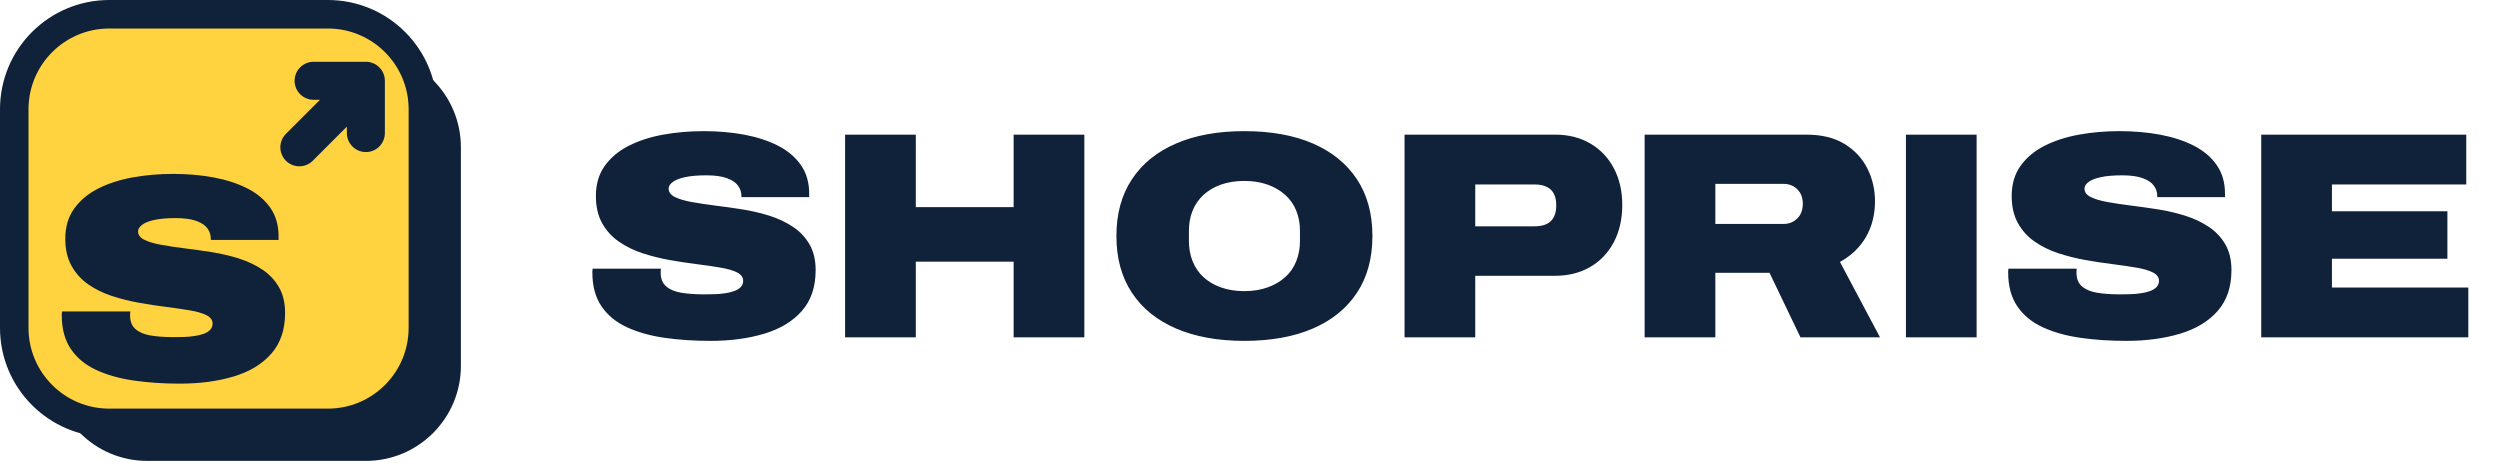
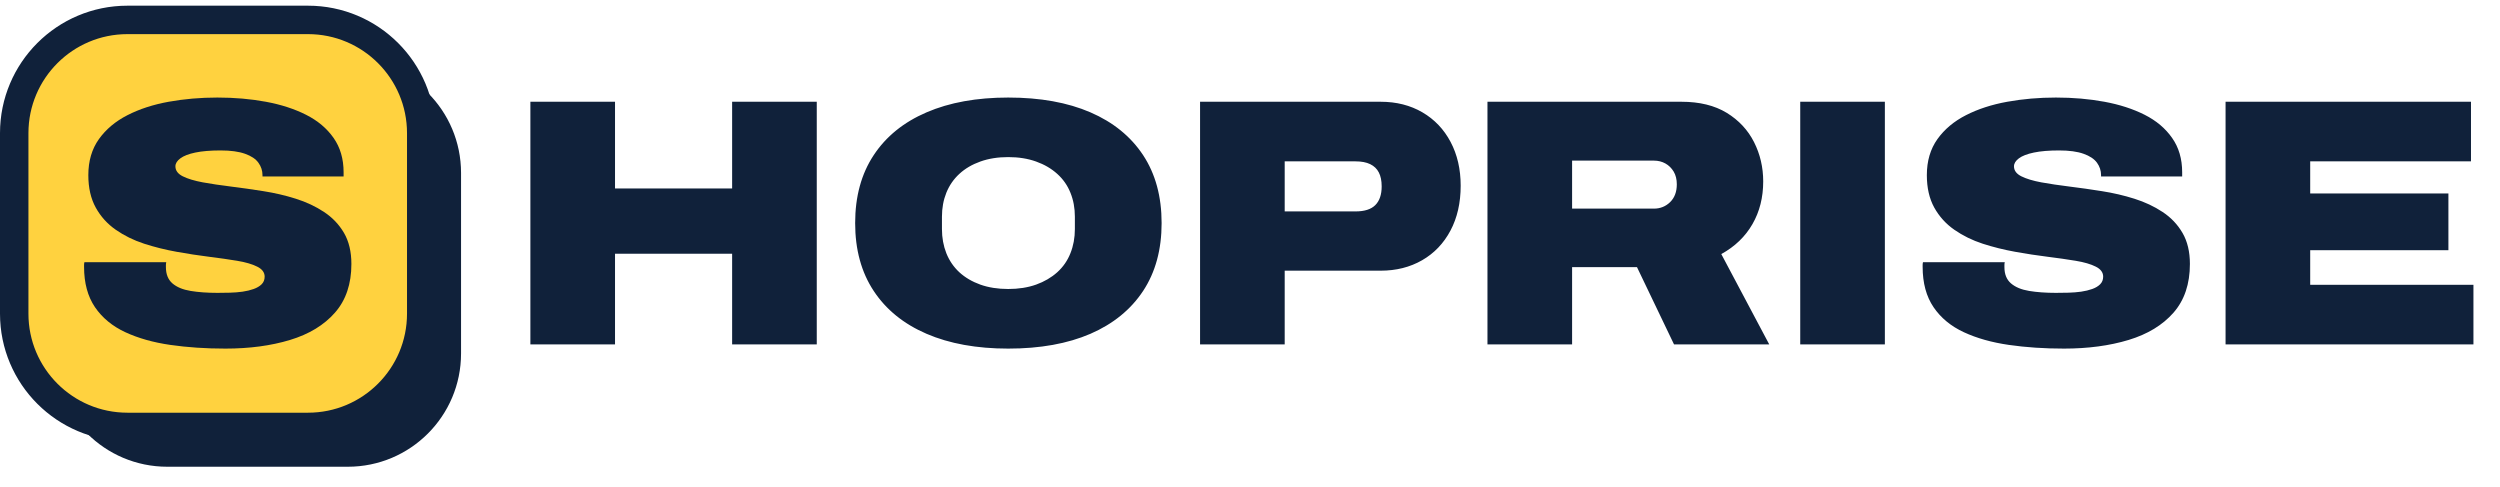
- <svg xmlns="http://www.w3.org/2000/svg" viewBox="0 0 526.15 100" role="img" aria-label="Shoprise">
-   <rect x="11" y="11" width="86" height="86" rx="20" fill="#10213A" />
-   <rect x="3" y="3" width="86" height="86" rx="20" fill="#FFD23F" stroke="#10213A" stroke-width="6" />
-   <path fill="#10213A" d="M37.86 80.74Q32.65 80.74 28.16 80.09Q23.66 79.44 20.25 77.86Q16.84 76.28 14.92 73.46Q13 70.64 13 66.36Q13 66.24 13 66.02Q13 65.8 13.06 65.55H27.45Q27.38 65.8 27.38 66.02Q27.38 66.24 27.38 66.42Q27.38 68.28 28.53 69.27Q29.68 70.27 31.72 70.61Q33.77 70.95 36.44 70.95Q37.49 70.95 38.64 70.92Q39.78 70.89 40.87 70.73Q41.95 70.58 42.82 70.27Q43.69 69.96 44.22 69.43Q44.74 68.9 44.74 68.1Q44.74 66.98 43.44 66.33Q42.14 65.68 39.91 65.31Q37.68 64.93 34.95 64.59Q32.22 64.25 29.27 63.72Q26.33 63.2 23.57 62.3Q20.81 61.4 18.58 59.85Q16.35 58.3 15.05 55.94Q13.74 53.59 13.74 50.24Q13.74 46.52 15.6 43.92Q17.46 41.31 20.63 39.7Q23.79 38.09 27.88 37.34Q31.97 36.6 36.44 36.6Q40.96 36.6 44.96 37.34Q48.96 38.09 52.03 39.64Q55.1 41.19 56.87 43.7Q58.63 46.21 58.63 49.74V50.49H44.37V50.24Q44.37 49.06 43.66 48.07Q42.95 47.08 41.3 46.49Q39.66 45.9 36.99 45.9Q34.33 45.9 32.56 46.27Q30.79 46.64 29.93 47.3Q29.06 47.95 29.06 48.69Q29.06 49.81 30.36 50.46Q31.66 51.11 33.86 51.51Q36.06 51.91 38.82 52.26Q41.58 52.6 44.53 53.06Q47.47 53.53 50.23 54.39Q52.99 55.26 55.19 56.72Q57.39 58.18 58.69 60.41Q60 62.64 60 65.86Q60 71.13 57.11 74.42Q54.23 77.71 49.21 79.22Q44.19 80.74 37.86 80.74Z" />
-   <path d="M63 31 77 17m0 0H66m11 0v11" fill="none" stroke="#10213A" stroke-width="8" stroke-linecap="round" stroke-linejoin="round" />
-   <path fill="#10213A" d="M149.53 71.74Q144.32 71.74 139.82 71.09Q135.33 70.44 131.92 68.86Q128.51 67.28 126.59 64.46Q124.67 61.64 124.67 57.36Q124.67 57.24 124.67 57.02Q124.67 56.8 124.73 56.55H139.11Q139.05 56.8 139.05 57.02Q139.05 57.24 139.05 57.42Q139.05 59.28 140.2 60.27Q141.34 61.27 143.39 61.61Q145.44 61.95 148.1 61.95Q149.16 61.95 150.3 61.92Q151.45 61.89 152.53 61.73Q153.62 61.58 154.49 61.27Q155.36 60.96 155.88 60.43Q156.41 59.9 156.41 59.1Q156.41 57.98 155.11 57.33Q153.81 56.68 151.57 56.31Q149.34 55.93 146.61 55.59Q143.89 55.25 140.94 54.73Q138 54.2 135.24 53.3Q132.48 52.4 130.25 50.85Q128.01 49.3 126.71 46.94Q125.41 44.59 125.41 41.24Q125.41 37.52 127.27 34.92Q129.13 32.31 132.29 30.7Q135.45 29.09 139.55 28.34Q143.64 27.6 148.1 27.6Q152.63 27.6 156.63 28.34Q160.63 29.09 163.69 30.64Q166.76 32.19 168.53 34.7Q170.3 37.21 170.3 40.74V41.49H156.04V41.24Q156.04 40.06 155.32 39.07Q154.61 38.08 152.97 37.49Q151.33 36.9 148.66 36.9Q145.99 36.9 144.23 37.27Q142.46 37.64 141.59 38.3Q140.72 38.95 140.72 39.69Q140.72 40.81 142.03 41.46Q143.33 42.11 145.53 42.51Q147.73 42.91 150.49 43.26Q153.25 43.6 156.19 44.06Q159.14 44.53 161.9 45.39Q164.66 46.26 166.86 47.72Q169.06 49.18 170.36 51.41Q171.66 53.64 171.66 56.86Q171.66 62.13 168.78 65.42Q165.9 68.71 160.87 70.22Q155.85 71.74 149.53 71.74Z M177.86 71V28.34H192.74V43.6H213.33V28.34H228.21V71H213.33V55.07H192.74V71Z M261.87 71.74Q253.56 71.74 247.52 69.14Q241.47 66.54 238.22 61.61Q234.96 56.68 234.96 49.67Q234.96 42.67 238.22 37.74Q241.47 32.81 247.52 30.2Q253.56 27.6 261.87 27.6Q270.3 27.6 276.32 30.2Q282.33 32.81 285.59 37.74Q288.84 42.67 288.84 49.67Q288.84 56.68 285.59 61.61Q282.33 66.54 276.32 69.14Q270.3 71.74 261.87 71.74ZM261.87 61.27Q264.6 61.27 266.77 60.49Q268.94 59.72 270.49 58.32Q272.04 56.93 272.81 54.97Q273.59 53.02 273.59 50.73V48.56Q273.59 46.26 272.81 44.34Q272.04 42.42 270.49 41.02Q268.94 39.63 266.77 38.85Q264.6 38.08 261.87 38.08Q259.14 38.08 256.97 38.85Q254.8 39.63 253.28 41.02Q251.77 42.42 250.99 44.34Q250.22 46.26 250.22 48.56V50.73Q250.22 53.02 250.99 54.97Q251.77 56.93 253.28 58.32Q254.8 59.72 256.97 60.49Q259.14 61.27 261.87 61.27Z M295.6 71V28.34H327.34Q331.5 28.34 334.69 30.2Q337.88 32.06 339.65 35.41Q341.42 38.76 341.42 43.1Q341.42 47.63 339.62 51.01Q337.82 54.38 334.63 56.21Q331.44 58.04 327.34 58.04H310.48V71ZM310.48 47.63H322.94Q325.3 47.63 326.41 46.51Q327.53 45.39 327.53 43.22Q327.53 41.74 327.03 40.78Q326.54 39.81 325.51 39.32Q324.49 38.82 322.94 38.82H310.48Z M346.13 71V28.34H380.23Q385 28.34 388.2 30.3Q391.39 32.25 393 35.44Q394.61 38.64 394.61 42.36Q394.61 46.57 392.72 49.86Q390.83 53.14 387.24 55.13L395.67 71H378.93L372.42 57.42H361.01V71ZM361.01 47.13H375.39Q377.07 47.13 378.25 45.98Q379.42 44.84 379.42 42.85Q379.42 41.55 378.87 40.62Q378.31 39.69 377.41 39.19Q376.51 38.7 375.39 38.7H361.01Z M401.12 71V28.34H416V71Z M447.5 71.74Q442.29 71.74 437.8 71.09Q433.3 70.44 429.89 68.86Q426.48 67.28 424.56 64.46Q422.64 61.64 422.64 57.36Q422.64 57.24 422.64 57.02Q422.64 56.8 422.7 56.55H437.08Q437.02 56.8 437.02 57.02Q437.02 57.24 437.02 57.42Q437.02 59.28 438.17 60.27Q439.32 61.27 441.36 61.61Q443.41 61.95 446.07 61.95Q447.13 61.95 448.27 61.92Q449.42 61.89 450.51 61.73Q451.59 61.58 452.46 61.27Q453.33 60.96 453.85 60.43Q454.38 59.9 454.38 59.1Q454.38 57.98 453.08 57.33Q451.78 56.68 449.55 56.31Q447.31 55.93 444.59 55.59Q441.86 55.25 438.91 54.73Q435.97 54.2 433.21 53.3Q430.45 52.4 428.22 50.85Q425.99 49.3 424.68 46.94Q423.38 44.59 423.38 41.24Q423.38 37.52 425.24 34.92Q427.1 32.31 430.26 30.7Q433.43 29.09 437.52 28.34Q441.61 27.6 446.07 27.6Q450.6 27.6 454.6 28.34Q458.6 29.09 461.67 30.64Q464.74 32.19 466.5 34.7Q468.27 37.21 468.27 40.74V41.49H454.01V41.24Q454.01 40.06 453.3 39.07Q452.58 38.08 450.94 37.49Q449.3 36.9 446.63 36.9Q443.97 36.9 442.2 37.27Q440.43 37.64 439.56 38.3Q438.7 38.95 438.7 39.69Q438.7 40.81 440 41.46Q441.3 42.11 443.5 42.51Q445.7 42.91 448.46 43.26Q451.22 43.6 454.16 44.06Q457.11 44.53 459.87 45.39Q462.63 46.26 464.83 47.72Q467.03 49.18 468.33 51.41Q469.63 53.64 469.63 56.86Q469.63 62.13 466.75 65.42Q463.87 68.71 458.85 70.22Q453.82 71.74 447.5 71.74Z M475.9 71V28.34H519.05V38.82H490.78V44.46H515.08V54.45H490.78V60.52H519.48V71Z" />
+ <svg xmlns="http://www.w3.org/2000/svg" viewBox="0 0 439.54 85.56" role="img" aria-label="Shoprise">
+   <rect x="9.5" y="10.5" width="71.56" height="71.56" rx="19.91" fill="#10213A" />
+   <rect x="2.5" y="3.5" width="71.56" height="71.56" rx="19.91" fill="#FFD23F" stroke="#10213A" stroke-width="5" />
+   <path fill="#10213A" d="M39.64 61.29Q34.44 61.29 29.94 60.64Q25.45 59.99 22.04 58.41Q18.63 56.83 16.7 54.01Q14.78 51.18 14.78 46.91Q14.78 46.78 14.78 46.57Q14.78 46.35 14.84 46.1H29.23Q29.17 46.35 29.17 46.57Q29.17 46.78 29.17 46.97Q29.17 48.83 30.31 49.82Q31.46 50.81 33.51 51.15Q35.55 51.49 38.22 51.49Q39.27 51.49 40.42 51.46Q41.57 51.43 42.65 51.28Q43.74 51.12 44.6 50.81Q45.47 50.5 46 49.98Q46.53 49.45 46.53 48.64Q46.53 47.53 45.22 46.88Q43.92 46.22 41.69 45.85Q39.46 45.48 36.73 45.14Q34 44.8 31.06 44.27Q28.11 43.74 25.35 42.85Q22.59 41.95 20.36 40.4Q18.13 38.85 16.83 36.49Q15.53 34.13 15.53 30.79Q15.53 27.07 17.39 24.46Q19.25 21.86 22.41 20.25Q25.57 18.63 29.66 17.89Q33.75 17.15 38.22 17.15Q42.74 17.15 46.74 17.89Q50.74 18.63 53.81 20.18Q56.88 21.73 58.65 24.25Q60.41 26.76 60.41 30.29V31.03H46.15V30.79Q46.15 29.61 45.44 28.62Q44.73 27.62 43.09 27.04Q41.44 26.45 38.78 26.45Q36.11 26.45 34.34 26.82Q32.58 27.19 31.71 27.84Q30.84 28.49 30.84 29.24Q30.84 30.35 32.14 31Q33.44 31.65 35.65 32.06Q37.85 32.46 40.61 32.8Q43.36 33.14 46.31 33.61Q49.25 34.07 52.01 34.94Q54.77 35.81 56.97 37.27Q59.17 38.72 60.48 40.95Q61.78 43.19 61.78 46.41Q61.78 51.68 58.89 54.97Q56.01 58.25 50.99 59.77Q45.97 61.29 39.64 61.29Z" />
+   <path fill="#10213A" d="M93.25 60.55V17.89H108.13V33.14H128.72V17.89H143.6V60.55H128.72V44.61H108.13V60.55Z M177.26 61.29Q168.95 61.29 162.91 58.69Q156.86 56.08 153.61 51.15Q150.35 46.22 150.35 39.22Q150.35 32.21 153.61 27.28Q156.86 22.35 162.91 19.75Q168.95 17.15 177.26 17.15Q185.69 17.15 191.71 19.75Q197.72 22.35 200.98 27.28Q204.23 32.21 204.23 39.22Q204.23 46.22 200.98 51.15Q197.72 56.08 191.71 58.69Q185.69 61.29 177.26 61.29ZM177.26 50.81Q179.99 50.81 182.16 50.04Q184.33 49.26 185.88 47.87Q187.43 46.47 188.2 44.52Q188.98 42.57 188.98 40.27V38.1Q188.98 35.81 188.2 33.89Q187.43 31.96 185.88 30.57Q184.33 29.17 182.16 28.4Q179.99 27.62 177.26 27.62Q174.53 27.62 172.36 28.4Q170.19 29.17 168.67 30.57Q167.16 31.96 166.38 33.89Q165.61 35.81 165.61 38.1V40.27Q165.61 42.57 166.38 44.52Q167.16 46.47 168.67 47.87Q170.19 49.26 172.36 50.04Q174.53 50.81 177.26 50.81Z M210.99 60.55V17.89H242.73Q246.89 17.89 250.08 19.75Q253.27 21.61 255.04 24.96Q256.81 28.31 256.81 32.65Q256.81 37.17 255.01 40.55Q253.21 43.93 250.02 45.76Q246.83 47.59 242.73 47.59H225.87V60.55ZM225.87 37.17H238.33Q240.69 37.17 241.8 36.06Q242.92 34.94 242.92 32.77Q242.92 31.28 242.42 30.32Q241.93 29.36 240.9 28.86Q239.88 28.37 238.33 28.37H225.87Z M261.52 60.55V17.89H295.62Q300.39 17.89 303.59 19.84Q306.78 21.8 308.39 24.99Q310 28.18 310 31.9Q310 36.12 308.11 39.4Q306.22 42.69 302.63 44.67L311.06 60.55H294.32L287.81 46.97H276.4V60.55ZM276.4 36.68H290.78Q292.46 36.68 293.64 35.53Q294.81 34.38 294.81 32.4Q294.81 31.1 294.26 30.17Q293.7 29.24 292.8 28.74Q291.9 28.24 290.78 28.24H276.4Z M316.51 60.55V17.89H331.39V60.55Z M362.89 61.29Q357.68 61.29 353.19 60.64Q348.69 59.99 345.28 58.41Q341.87 56.83 339.95 54.01Q338.03 51.18 338.03 46.91Q338.03 46.78 338.03 46.57Q338.03 46.35 338.09 46.1H352.47Q352.41 46.35 352.41 46.57Q352.41 46.78 352.41 46.97Q352.41 48.83 353.56 49.82Q354.71 50.81 356.75 51.15Q358.8 51.49 361.46 51.49Q362.52 51.49 363.66 51.46Q364.81 51.43 365.9 51.28Q366.98 51.12 367.85 50.81Q368.72 50.5 369.24 49.98Q369.77 49.45 369.77 48.64Q369.77 47.53 368.47 46.88Q367.17 46.22 364.94 45.85Q362.7 45.48 359.98 45.14Q357.25 44.8 354.3 44.27Q351.36 43.74 348.6 42.85Q345.84 41.95 343.61 40.4Q341.38 38.85 340.07 36.49Q338.77 34.13 338.77 30.79Q338.77 27.07 340.63 24.46Q342.49 21.86 345.65 20.25Q348.82 18.63 352.91 17.89Q357 17.15 361.46 17.15Q365.99 17.15 369.99 17.89Q373.99 18.63 377.06 20.18Q380.13 21.73 381.89 24.25Q383.66 26.76 383.66 30.29V31.03H369.4V30.79Q369.4 29.61 368.69 28.62Q367.97 27.62 366.33 27.04Q364.69 26.45 362.02 26.45Q359.36 26.45 357.59 26.82Q355.82 27.19 354.95 27.84Q354.09 28.49 354.09 29.24Q354.09 30.35 355.39 31Q356.69 31.65 358.89 32.06Q361.09 32.46 363.85 32.8Q366.61 33.14 369.55 33.61Q372.5 34.07 375.26 34.94Q378.02 35.81 380.22 37.27Q382.42 38.72 383.72 40.95Q385.02 43.19 385.02 46.41Q385.02 51.68 382.14 54.97Q379.26 58.25 374.24 59.77Q369.21 61.29 362.89 61.29Z M391.29 60.55V17.89H434.44V28.37H406.17V34.01H430.47V43.99H406.17V50.07H434.87V60.55Z" />
</svg>
